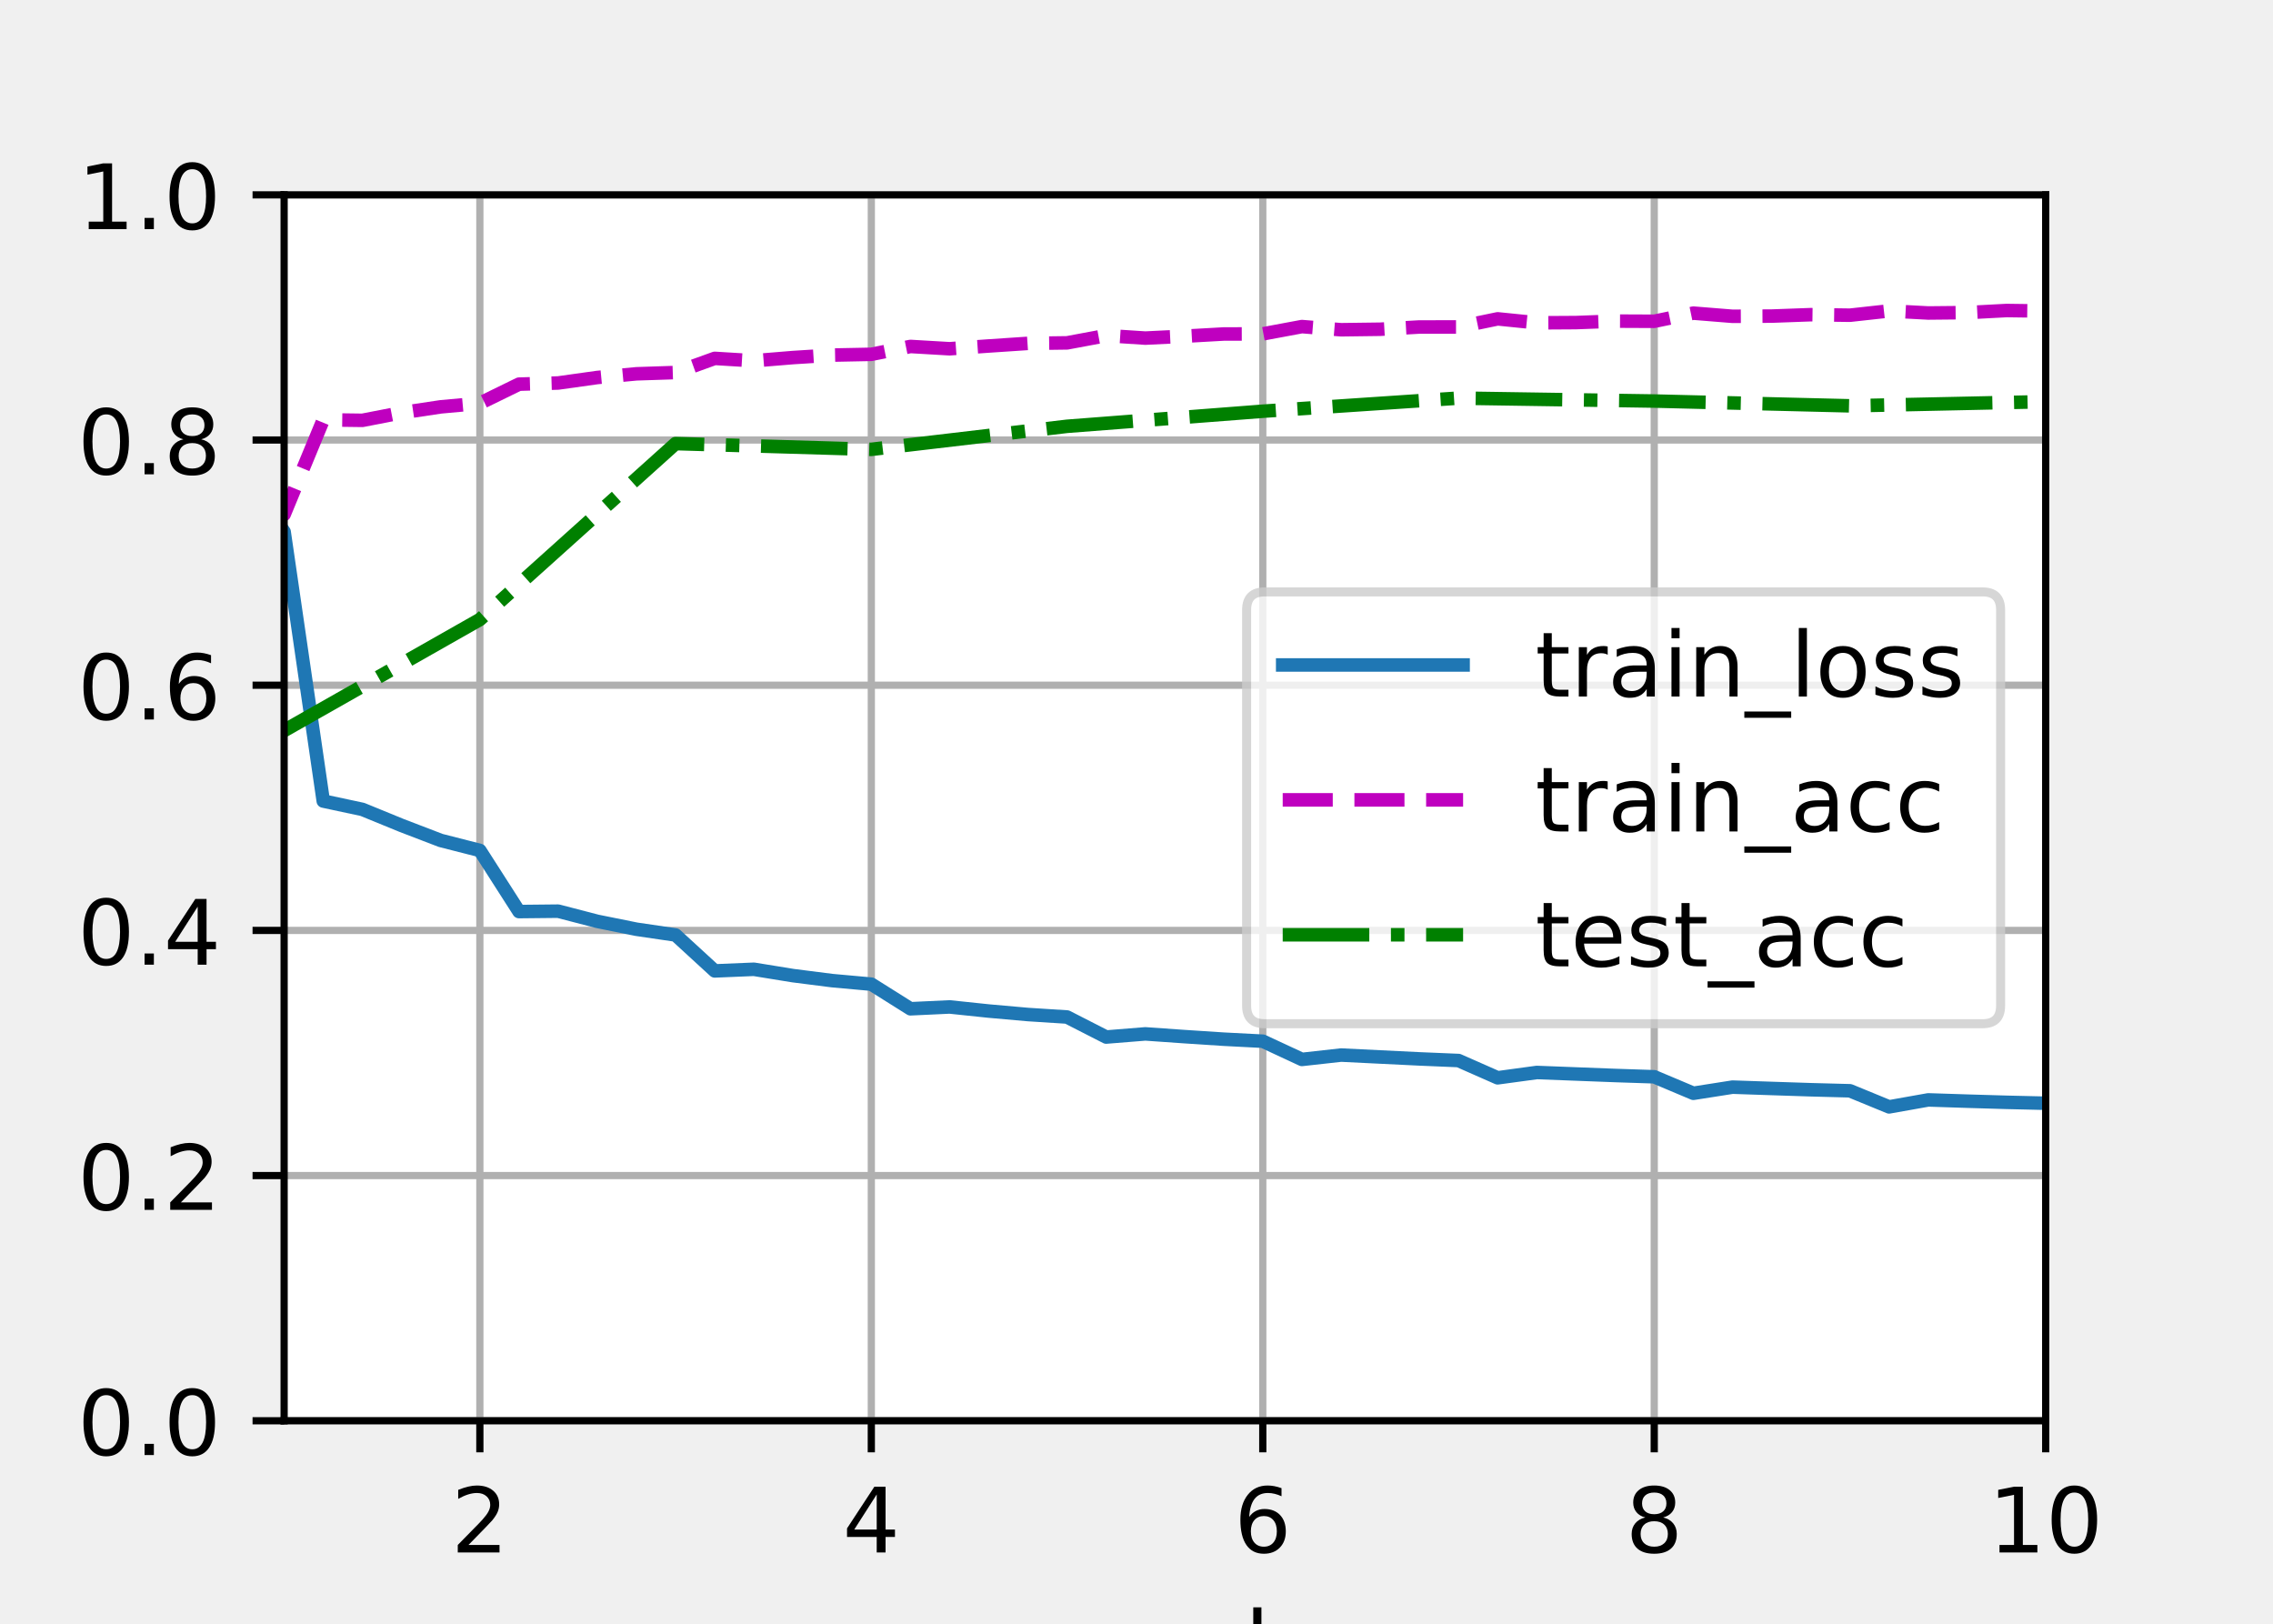
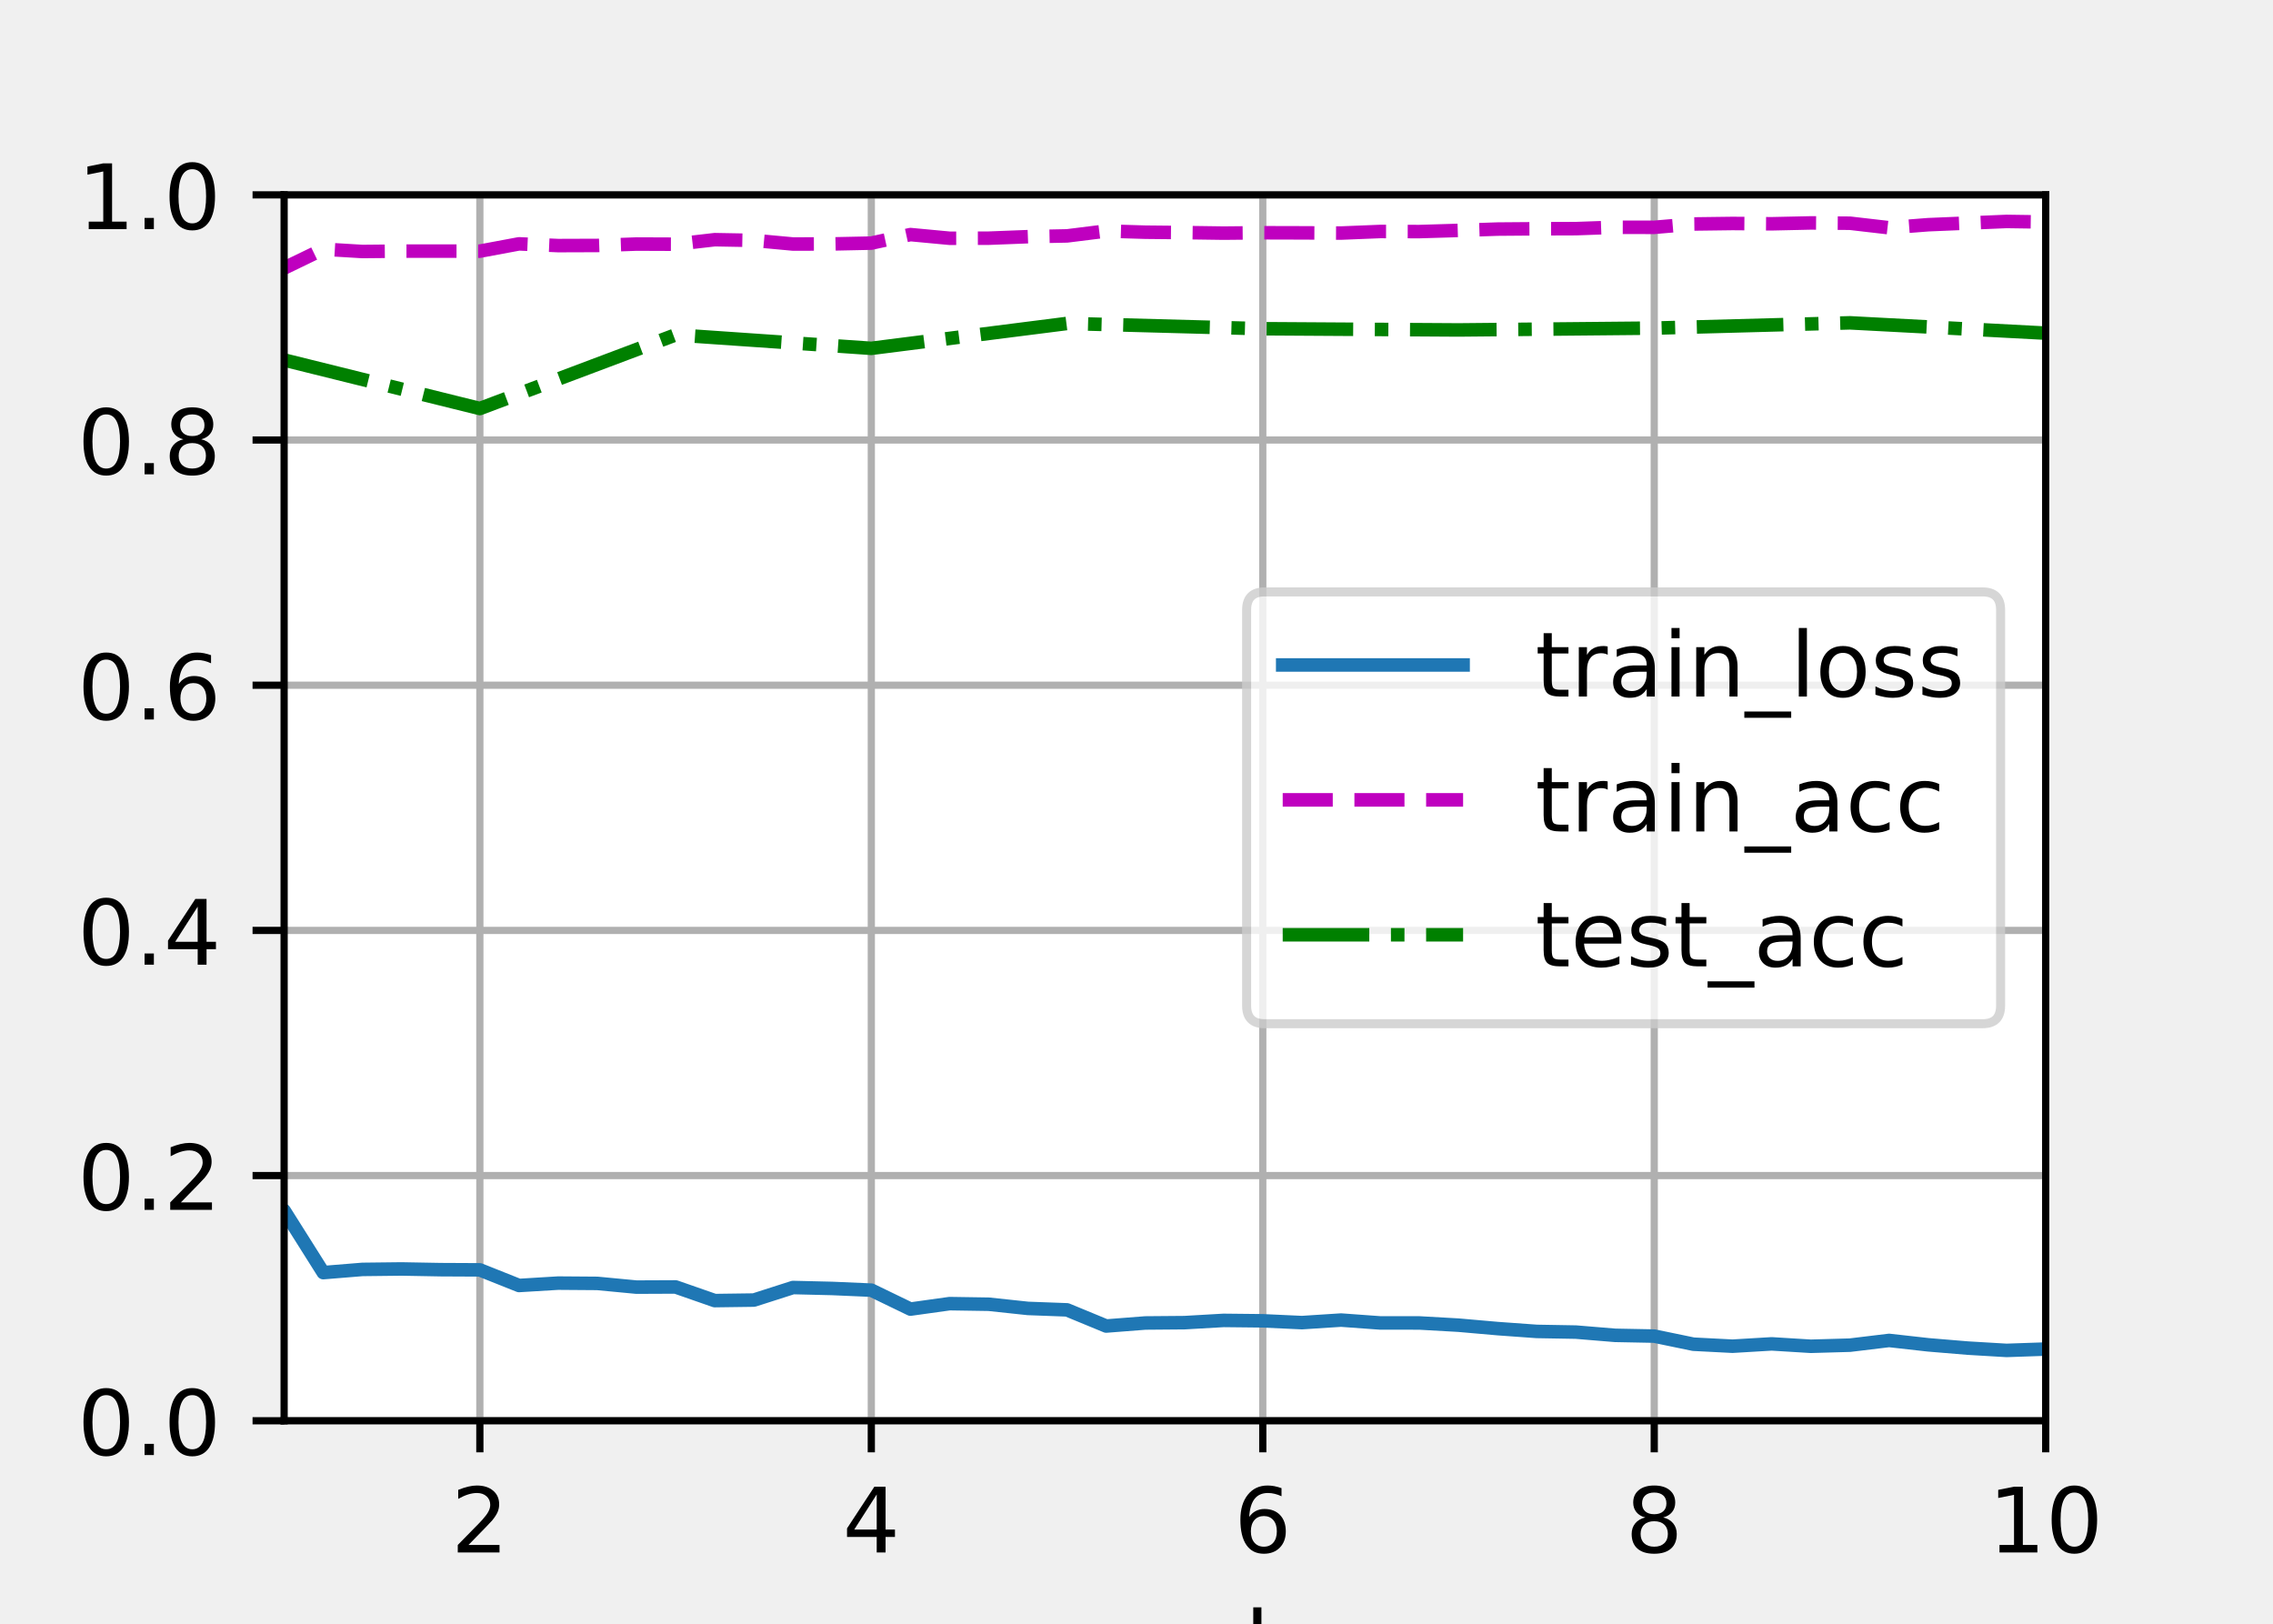
<svg xmlns="http://www.w3.org/2000/svg" xmlns:xlink="http://www.w3.org/1999/xlink" width="252pt" height="180pt" viewBox="0 0 252 180" version="1.1">
  <defs>
    <style type="text/css">*{stroke-linejoin: round; stroke-linecap: butt}</style>
  </defs>
  <g id="figure_1">
    <g id="patch_1">
      <path d="M 0 180  L 252 180  L 252 0  L 0 0  L 0 180  z " style="fill: none" />
    </g>
    <g id="axes_1">
      <g id="patch_2">
        <path d="M 31.5 157.5  L 226.8 157.5  L 226.8 21.6  L 31.5 21.6  z " style="fill: #ffffff" />
      </g>
      <g id="matplotlib.axis_1">
        <g id="xtick_1">
          <g id="line2d_1">
-             <path d="M 53.2 157.5  L 53.2 21.6  " clip-path="url(#pdd5cea46e8)" style="fill: none; stroke: #b0b0b0; stroke-width: 0.8; stroke-linecap: square" />
+             <path d="M 53.2 157.5  L 53.2 21.6  " clip-path="url(#p03894d5464)" style="fill: none; stroke: #b0b0b0; stroke-width: 0.8; stroke-linecap: square" />
          </g>
          <g id="line2d_2">
            <defs>
-               <path id="m8f5b6f05bf" d="M 0 0  L 0 3.5  " style="stroke: #000000; stroke-width: 0.8" />
+               <path id="mb6cc2c362a" d="M 0 0  L 0 3.5  " style="stroke: #000000; stroke-width: 0.8" />
            </defs>
            <g>
-               <use xlink:href="#m8f5b6f05bf" x="53.2" y="157.5" style="stroke: #000000; stroke-width: 0.8" />
+               <use xlink:href="#mb6cc2c362a" x="53.2" y="157.5" style="stroke: #000000; stroke-width: 0.8" />
            </g>
          </g>
          <g id="text_1">
            <g transform="translate(50.01875 172.0984)scale(0.1 -0.1)">
              <defs>
                <path id="DejaVuSans-32" d="M 1228 531  L 3431 531  L 3431 0  L 469 0  L 469 531  Q 828 903 1448 1529  Q 2069 2156 2228 2338  Q 2531 2678 2651 2914  Q 2772 3150 2772 3378  Q 2772 3750 2511 3984  Q 2250 4219 1831 4219  Q 1534 4219 1204 4116  Q 875 4013 500 3803  L 500 4441  Q 881 4594 1212 4672  Q 1544 4750 1819 4750  Q 2544 4750 2975 4387  Q 3406 4025 3406 3419  Q 3406 3131 3298 2873  Q 3191 2616 2906 2266  Q 2828 2175 2409 1742  Q 1991 1309 1228 531  z " transform="scale(0.015625)" />
              </defs>
              <use xlink:href="#DejaVuSans-32" />
            </g>
          </g>
        </g>
        <g id="xtick_2">
          <g id="line2d_3">
-             <path d="M 96.6 157.5  L 96.6 21.6  " clip-path="url(#pdd5cea46e8)" style="fill: none; stroke: #b0b0b0; stroke-width: 0.8; stroke-linecap: square" />
+             <path d="M 96.6 157.5  L 96.6 21.6  " clip-path="url(#p03894d5464)" style="fill: none; stroke: #b0b0b0; stroke-width: 0.8; stroke-linecap: square" />
          </g>
          <g id="line2d_4">
            <g>
-               <use xlink:href="#m8f5b6f05bf" x="96.6" y="157.5" style="stroke: #000000; stroke-width: 0.8" />
+               <use xlink:href="#mb6cc2c362a" x="96.6" y="157.5" style="stroke: #000000; stroke-width: 0.8" />
            </g>
          </g>
          <g id="text_2">
            <g transform="translate(93.41875 172.0984)scale(0.1 -0.1)">
              <defs>
                <path id="DejaVuSans-34" d="M 2419 4116  L 825 1625  L 2419 1625  L 2419 4116  z M 2253 4666  L 3047 4666  L 3047 1625  L 3713 1625  L 3713 1100  L 3047 1100  L 3047 0  L 2419 0  L 2419 1100  L 313 1100  L 313 1709  L 2253 4666  z " transform="scale(0.015625)" />
              </defs>
              <use xlink:href="#DejaVuSans-34" />
            </g>
          </g>
        </g>
        <g id="xtick_3">
          <g id="line2d_5">
-             <path d="M 140 157.5  L 140 21.6  " clip-path="url(#pdd5cea46e8)" style="fill: none; stroke: #b0b0b0; stroke-width: 0.8; stroke-linecap: square" />
+             <path d="M 140 157.5  L 140 21.6  " clip-path="url(#p03894d5464)" style="fill: none; stroke: #b0b0b0; stroke-width: 0.8; stroke-linecap: square" />
          </g>
          <g id="line2d_6">
            <g>
-               <use xlink:href="#m8f5b6f05bf" x="140" y="157.5" style="stroke: #000000; stroke-width: 0.8" />
+               <use xlink:href="#mb6cc2c362a" x="140" y="157.5" style="stroke: #000000; stroke-width: 0.8" />
            </g>
          </g>
          <g id="text_3">
            <g transform="translate(136.8187 172.0984)scale(0.1 -0.1)">
              <defs>
                <path id="DejaVuSans-36" d="M 2113 2584  Q 1688 2584 1439 2293  Q 1191 2003 1191 1497  Q 1191 994 1439 701  Q 1688 409 2113 409  Q 2538 409 2786 701  Q 3034 994 3034 1497  Q 3034 2003 2786 2293  Q 2538 2584 2113 2584  z M 3366 4563  L 3366 3988  Q 3128 4100 2886 4159  Q 2644 4219 2406 4219  Q 1781 4219 1451 3797  Q 1122 3375 1075 2522  Q 1259 2794 1537 2939  Q 1816 3084 2150 3084  Q 2853 3084 3261 2657  Q 3669 2231 3669 1497  Q 3669 778 3244 343  Q 2819 -91 2113 -91  Q 1303 -91 875 529  Q 447 1150 447 2328  Q 447 3434 972 4092  Q 1497 4750 2381 4750  Q 2619 4750 2861 4703  Q 3103 4656 3366 4563  z " transform="scale(0.015625)" />
              </defs>
              <use xlink:href="#DejaVuSans-36" />
            </g>
          </g>
        </g>
        <g id="xtick_4">
          <g id="line2d_7">
-             <path d="M 183.4 157.5  L 183.4 21.6  " clip-path="url(#pdd5cea46e8)" style="fill: none; stroke: #b0b0b0; stroke-width: 0.8; stroke-linecap: square" />
+             <path d="M 183.4 157.5  L 183.4 21.6  " clip-path="url(#p03894d5464)" style="fill: none; stroke: #b0b0b0; stroke-width: 0.8; stroke-linecap: square" />
          </g>
          <g id="line2d_8">
            <g>
-               <use xlink:href="#m8f5b6f05bf" x="183.4" y="157.5" style="stroke: #000000; stroke-width: 0.8" />
+               <use xlink:href="#mb6cc2c362a" x="183.4" y="157.5" style="stroke: #000000; stroke-width: 0.8" />
            </g>
          </g>
          <g id="text_4">
            <g transform="translate(180.2188 172.0984)scale(0.1 -0.1)">
              <defs>
                <path id="DejaVuSans-38" d="M 2034 2216  Q 1584 2216 1326 1975  Q 1069 1734 1069 1313  Q 1069 891 1326 650  Q 1584 409 2034 409  Q 2484 409 2743 651  Q 3003 894 3003 1313  Q 3003 1734 2745 1975  Q 2488 2216 2034 2216  z M 1403 2484  Q 997 2584 770 2862  Q 544 3141 544 3541  Q 544 4100 942 4425  Q 1341 4750 2034 4750  Q 2731 4750 3128 4425  Q 3525 4100 3525 3541  Q 3525 3141 3298 2862  Q 3072 2584 2669 2484  Q 3125 2378 3379 2068  Q 3634 1759 3634 1313  Q 3634 634 3220 271  Q 2806 -91 2034 -91  Q 1263 -91 848 271  Q 434 634 434 1313  Q 434 1759 690 2068  Q 947 2378 1403 2484  z M 1172 3481  Q 1172 3119 1398 2916  Q 1625 2713 2034 2713  Q 2441 2713 2670 2916  Q 2900 3119 2900 3481  Q 2900 3844 2670 4047  Q 2441 4250 2034 4250  Q 1625 4250 1398 4047  Q 1172 3844 1172 3481  z " transform="scale(0.015625)" />
              </defs>
              <use xlink:href="#DejaVuSans-38" />
            </g>
          </g>
        </g>
        <g id="xtick_5">
          <g id="line2d_9">
-             <path d="M 226.8 157.5  L 226.8 21.6  " clip-path="url(#pdd5cea46e8)" style="fill: none; stroke: #b0b0b0; stroke-width: 0.8; stroke-linecap: square" />
+             <path d="M 226.8 157.5  L 226.8 21.6  " clip-path="url(#p03894d5464)" style="fill: none; stroke: #b0b0b0; stroke-width: 0.8; stroke-linecap: square" />
          </g>
          <g id="line2d_10">
            <g>
-               <use xlink:href="#m8f5b6f05bf" x="226.8" y="157.5" style="stroke: #000000; stroke-width: 0.8" />
+               <use xlink:href="#mb6cc2c362a" x="226.8" y="157.5" style="stroke: #000000; stroke-width: 0.8" />
            </g>
          </g>
          <g id="text_5">
            <g transform="translate(220.4375 172.0984)scale(0.1 -0.1)">
              <defs>
                <path id="DejaVuSans-31" d="M 794 531  L 1825 531  L 1825 4091  L 703 3866  L 703 4441  L 1819 4666  L 2450 4666  L 2450 531  L 3481 531  L 3481 0  L 794 0  L 794 531  z " transform="scale(0.015625)" />
                <path id="DejaVuSans-30" d="M 2034 4250  Q 1547 4250 1301 3770  Q 1056 3291 1056 2328  Q 1056 1369 1301 889  Q 1547 409 2034 409  Q 2525 409 2770 889  Q 3016 1369 3016 2328  Q 3016 3291 2770 3770  Q 2525 4250 2034 4250  z M 2034 4750  Q 2819 4750 3233 4129  Q 3647 3509 3647 2328  Q 3647 1150 3233 529  Q 2819 -91 2034 -91  Q 1250 -91 836 529  Q 422 1150 422 2328  Q 422 3509 836 4129  Q 1250 4750 2034 4750  z " transform="scale(0.015625)" />
              </defs>
              <use xlink:href="#DejaVuSans-31" />
              <use xlink:href="#DejaVuSans-30" x="63.623" />
            </g>
          </g>
        </g>
        <g id="text_6">
          <g transform="translate(113.9219 185.7766)scale(0.1 -0.1)">
            <defs>
              <path id="DejaVuSans-65" d="M 3597 1894  L 3597 1613  L 953 1613  Q 991 1019 1311 708  Q 1631 397 2203 397  Q 2534 397 2845 478  Q 3156 559 3463 722  L 3463 178  Q 3153 47 2828 -22  Q 2503 -91 2169 -91  Q 1331 -91 842 396  Q 353 884 353 1716  Q 353 2575 817 3079  Q 1281 3584 2069 3584  Q 2775 3584 3186 3129  Q 3597 2675 3597 1894  z M 3022 2063  Q 3016 2534 2758 2815  Q 2500 3097 2075 3097  Q 1594 3097 1305 2825  Q 1016 2553 972 2059  L 3022 2063  z " transform="scale(0.015625)" />
              <path id="DejaVuSans-70" d="M 1159 525  L 1159 -1331  L 581 -1331  L 581 3500  L 1159 3500  L 1159 2969  Q 1341 3281 1617 3432  Q 1894 3584 2278 3584  Q 2916 3584 3314 3078  Q 3713 2572 3713 1747  Q 3713 922 3314 415  Q 2916 -91 2278 -91  Q 1894 -91 1617 61  Q 1341 213 1159 525  z M 3116 1747  Q 3116 2381 2855 2742  Q 2594 3103 2138 3103  Q 1681 3103 1420 2742  Q 1159 2381 1159 1747  Q 1159 1113 1420 752  Q 1681 391 2138 391  Q 2594 391 2855 752  Q 3116 1113 3116 1747  z " transform="scale(0.015625)" />
              <path id="DejaVuSans-6f" d="M 1959 3097  Q 1497 3097 1228 2736  Q 959 2375 959 1747  Q 959 1119 1226 758  Q 1494 397 1959 397  Q 2419 397 2687 759  Q 2956 1122 2956 1747  Q 2956 2369 2687 2733  Q 2419 3097 1959 3097  z M 1959 3584  Q 2709 3584 3137 3096  Q 3566 2609 3566 1747  Q 3566 888 3137 398  Q 2709 -91 1959 -91  Q 1206 -91 779 398  Q 353 888 353 1747  Q 353 2609 779 3096  Q 1206 3584 1959 3584  z " transform="scale(0.015625)" />
              <path id="DejaVuSans-63" d="M 3122 3366  L 3122 2828  Q 2878 2963 2633 3030  Q 2388 3097 2138 3097  Q 1578 3097 1268 2742  Q 959 2388 959 1747  Q 959 1106 1268 751  Q 1578 397 2138 397  Q 2388 397 2633 464  Q 2878 531 3122 666  L 3122 134  Q 2881 22 2623 -34  Q 2366 -91 2075 -91  Q 1284 -91 818 406  Q 353 903 353 1747  Q 353 2603 823 3093  Q 1294 3584 2113 3584  Q 2378 3584 2631 3529  Q 2884 3475 3122 3366  z " transform="scale(0.015625)" />
              <path id="DejaVuSans-68" d="M 3513 2113  L 3513 0  L 2938 0  L 2938 2094  Q 2938 2591 2744 2837  Q 2550 3084 2163 3084  Q 1697 3084 1428 2787  Q 1159 2491 1159 1978  L 1159 0  L 581 0  L 581 4863  L 1159 4863  L 1159 2956  Q 1366 3272 1645 3428  Q 1925 3584 2291 3584  Q 2894 3584 3203 3211  Q 3513 2838 3513 2113  z " transform="scale(0.015625)" />
            </defs>
            <use xlink:href="#DejaVuSans-65" />
            <use xlink:href="#DejaVuSans-70" x="61.523" />
            <use xlink:href="#DejaVuSans-6f" x="125" />
            <use xlink:href="#DejaVuSans-63" x="186.182" />
            <use xlink:href="#DejaVuSans-68" x="241.162" />
          </g>
        </g>
      </g>
      <g id="matplotlib.axis_2">
        <g id="ytick_1">
          <g id="line2d_11">
-             <path d="M 31.5 157.5  L 226.8 157.5  " clip-path="url(#pdd5cea46e8)" style="fill: none; stroke: #b0b0b0; stroke-width: 0.8; stroke-linecap: square" />
+             <path d="M 31.5 157.5  L 226.8 157.5  " clip-path="url(#p03894d5464)" style="fill: none; stroke: #b0b0b0; stroke-width: 0.8; stroke-linecap: square" />
          </g>
          <g id="line2d_12">
            <defs>
-               <path id="m8386aae852" d="M 0 0  L -3.5 0  " style="stroke: #000000; stroke-width: 0.8" />
+               <path id="m67b9f8b89f" d="M 0 0  L -3.5 0  " style="stroke: #000000; stroke-width: 0.8" />
            </defs>
            <g>
-               <use xlink:href="#m8386aae852" x="31.5" y="157.5" style="stroke: #000000; stroke-width: 0.8" />
+               <use xlink:href="#m67b9f8b89f" x="31.5" y="157.5" style="stroke: #000000; stroke-width: 0.8" />
            </g>
          </g>
          <g id="text_7">
            <g transform="translate(8.596875 161.2992)scale(0.1 -0.1)">
              <defs>
                <path id="DejaVuSans-2e" d="M 684 794  L 1344 794  L 1344 0  L 684 0  L 684 794  z " transform="scale(0.015625)" />
              </defs>
              <use xlink:href="#DejaVuSans-30" />
              <use xlink:href="#DejaVuSans-2e" x="63.623" />
              <use xlink:href="#DejaVuSans-30" x="95.41" />
            </g>
          </g>
        </g>
        <g id="ytick_2">
          <g id="line2d_13">
-             <path d="M 31.5 130.32  L 226.8 130.32  " clip-path="url(#pdd5cea46e8)" style="fill: none; stroke: #b0b0b0; stroke-width: 0.8; stroke-linecap: square" />
+             <path d="M 31.5 130.32  L 226.8 130.32  " clip-path="url(#p03894d5464)" style="fill: none; stroke: #b0b0b0; stroke-width: 0.8; stroke-linecap: square" />
          </g>
          <g id="line2d_14">
            <g>
-               <use xlink:href="#m8386aae852" x="31.5" y="130.32" style="stroke: #000000; stroke-width: 0.8" />
+               <use xlink:href="#m67b9f8b89f" x="31.5" y="130.32" style="stroke: #000000; stroke-width: 0.8" />
            </g>
          </g>
          <g id="text_8">
            <g transform="translate(8.596875 134.1192)scale(0.1 -0.1)">
              <use xlink:href="#DejaVuSans-30" />
              <use xlink:href="#DejaVuSans-2e" x="63.623" />
              <use xlink:href="#DejaVuSans-32" x="95.41" />
            </g>
          </g>
        </g>
        <g id="ytick_3">
          <g id="line2d_15">
-             <path d="M 31.5 103.14  L 226.8 103.14  " clip-path="url(#pdd5cea46e8)" style="fill: none; stroke: #b0b0b0; stroke-width: 0.8; stroke-linecap: square" />
+             <path d="M 31.5 103.14  L 226.8 103.14  " clip-path="url(#p03894d5464)" style="fill: none; stroke: #b0b0b0; stroke-width: 0.8; stroke-linecap: square" />
          </g>
          <g id="line2d_16">
            <g>
-               <use xlink:href="#m8386aae852" x="31.5" y="103.14" style="stroke: #000000; stroke-width: 0.8" />
+               <use xlink:href="#m67b9f8b89f" x="31.5" y="103.14" style="stroke: #000000; stroke-width: 0.8" />
            </g>
          </g>
          <g id="text_9">
            <g transform="translate(8.596875 106.9392)scale(0.1 -0.1)">
              <use xlink:href="#DejaVuSans-30" />
              <use xlink:href="#DejaVuSans-2e" x="63.623" />
              <use xlink:href="#DejaVuSans-34" x="95.41" />
            </g>
          </g>
        </g>
        <g id="ytick_4">
          <g id="line2d_17">
-             <path d="M 31.5 75.96  L 226.8 75.96  " clip-path="url(#pdd5cea46e8)" style="fill: none; stroke: #b0b0b0; stroke-width: 0.8; stroke-linecap: square" />
+             <path d="M 31.5 75.96  L 226.8 75.96  " clip-path="url(#p03894d5464)" style="fill: none; stroke: #b0b0b0; stroke-width: 0.8; stroke-linecap: square" />
          </g>
          <g id="line2d_18">
            <g>
-               <use xlink:href="#m8386aae852" x="31.5" y="75.96" style="stroke: #000000; stroke-width: 0.8" />
+               <use xlink:href="#m67b9f8b89f" x="31.5" y="75.96" style="stroke: #000000; stroke-width: 0.8" />
            </g>
          </g>
          <g id="text_10">
            <g transform="translate(8.596875 79.75922)scale(0.1 -0.1)">
              <use xlink:href="#DejaVuSans-30" />
              <use xlink:href="#DejaVuSans-2e" x="63.623" />
              <use xlink:href="#DejaVuSans-36" x="95.41" />
            </g>
          </g>
        </g>
        <g id="ytick_5">
          <g id="line2d_19">
-             <path d="M 31.5 48.78  L 226.8 48.78  " clip-path="url(#pdd5cea46e8)" style="fill: none; stroke: #b0b0b0; stroke-width: 0.8; stroke-linecap: square" />
+             <path d="M 31.5 48.78  L 226.8 48.78  " clip-path="url(#p03894d5464)" style="fill: none; stroke: #b0b0b0; stroke-width: 0.8; stroke-linecap: square" />
          </g>
          <g id="line2d_20">
            <g>
-               <use xlink:href="#m8386aae852" x="31.5" y="48.78" style="stroke: #000000; stroke-width: 0.8" />
+               <use xlink:href="#m67b9f8b89f" x="31.5" y="48.78" style="stroke: #000000; stroke-width: 0.8" />
            </g>
          </g>
          <g id="text_11">
            <g transform="translate(8.596875 52.57922)scale(0.1 -0.1)">
              <use xlink:href="#DejaVuSans-30" />
              <use xlink:href="#DejaVuSans-2e" x="63.623" />
              <use xlink:href="#DejaVuSans-38" x="95.41" />
            </g>
          </g>
        </g>
        <g id="ytick_6">
          <g id="line2d_21">
-             <path d="M 31.5 21.6  L 226.8 21.6  " clip-path="url(#pdd5cea46e8)" style="fill: none; stroke: #b0b0b0; stroke-width: 0.8; stroke-linecap: square" />
+             <path d="M 31.5 21.6  L 226.8 21.6  " clip-path="url(#p03894d5464)" style="fill: none; stroke: #b0b0b0; stroke-width: 0.8; stroke-linecap: square" />
          </g>
          <g id="line2d_22">
            <g>
-               <use xlink:href="#m8386aae852" x="31.5" y="21.6" style="stroke: #000000; stroke-width: 0.8" />
+               <use xlink:href="#m67b9f8b89f" x="31.5" y="21.6" style="stroke: #000000; stroke-width: 0.8" />
            </g>
          </g>
          <g id="text_12">
            <g transform="translate(8.596875 25.39922)scale(0.1 -0.1)">
              <use xlink:href="#DejaVuSans-31" />
              <use xlink:href="#DejaVuSans-2e" x="63.623" />
              <use xlink:href="#DejaVuSans-30" x="95.41" />
            </g>
          </g>
        </g>
      </g>
      <g id="line2d_23">
-         <path d="M 14.14 -0.82  L 18.48 28.335  L 22.82 42.729  L 27.16 52.592  L 31.5 58.955  L 35.84 88.799  L 40.18 89.727  L 44.52 91.503  L 48.86 93.167  L 53.2 94.275  L 57.54 101.052  L 61.88 101.007  L 66.22 102.135  L 70.56 103.011  L 74.9 103.648  L 79.24 107.63  L 83.58 107.45  L 87.92 108.154  L 92.26 108.707  L 96.6 109.099  L 100.94 111.828  L 105.28 111.625  L 109.62 112.08  L 113.96 112.465  L 118.3 112.742  L 122.64 114.961  L 126.98 114.612  L 131.32 114.916  L 135.66 115.199  L 140 115.423  L 144.34 117.442  L 148.68 116.959  L 153.02 117.172  L 157.36 117.384  L 161.7 117.566  L 166.04 119.48  L 170.38 118.89  L 174.72 119.057  L 179.06 119.223  L 183.4 119.366  L 187.74 121.195  L 192.08 120.515  L 196.42 120.662  L 200.76 120.804  L 205.1 120.919  L 209.44 122.702  L 213.78 121.93  L 218.12 122.07  L 222.46 122.198  L 226.8 122.299  " clip-path="url(#pdd5cea46e8)" style="fill: none; stroke: #1f77b4; stroke-width: 1.5; stroke-linecap: square" />
+         <path d="M 14.14 119.795  L 18.48 127.687  L 22.82 130.888  L 27.16 133.029  L 31.5 134.191  L 35.84 141.075  L 40.18 140.721  L 44.52 140.671  L 48.86 140.75  L 53.2 140.771  L 57.54 142.502  L 61.88 142.239  L 66.22 142.271  L 70.56 142.684  L 74.9 142.665  L 79.24 144.178  L 83.58 144.119  L 87.92 142.728  L 92.26 142.832  L 96.6 143.02  L 100.94 145.12  L 105.28 144.515  L 109.62 144.582  L 113.96 145.044  L 118.3 145.205  L 122.64 146.997  L 126.98 146.659  L 131.32 146.623  L 135.66 146.373  L 140 146.419  L 144.34 146.619  L 148.68 146.338  L 153.02 146.654  L 157.36 146.657  L 161.7 146.902  L 166.04 147.282  L 170.38 147.595  L 174.72 147.671  L 179.06 148.029  L 183.4 148.113  L 187.74 149.011  L 192.08 149.234  L 196.42 148.975  L 200.76 149.242  L 205.1 149.118  L 209.44 148.594  L 213.78 149.08  L 218.12 149.442  L 222.46 149.699  L 226.8 149.55  " clip-path="url(#p03894d5464)" style="fill: none; stroke: #1f77b4; stroke-width: 1.5; stroke-linecap: square" />
      </g>
      <g id="line2d_24">
-         <path d="M 14.14 75.77  L 18.48 67.248  L 22.82 62.597  L 27.16 59.175  L 31.5 57.031  L 35.84 46.539  L 40.18 46.596  L 44.52 45.752  L 48.86 45.102  L 53.2 44.708  L 57.54 42.586  L 61.88 42.456  L 66.22 41.848  L 70.56 41.439  L 74.9 41.296  L 79.24 39.728  L 83.58 39.994  L 87.92 39.638  L 92.26 39.364  L 96.6 39.278  L 100.94 38.407  L 105.28 38.661  L 109.62 38.354  L 113.96 38.065  L 118.3 38.008  L 122.64 37.198  L 126.98 37.481  L 131.32 37.27  L 135.66 37.026  L 140 37.013  L 144.34 36.204  L 148.68 36.554  L 153.02 36.498  L 157.36 36.249  L 161.7 36.248  L 166.04 35.346  L 170.38 35.786  L 174.72 35.76  L 179.06 35.597  L 183.4 35.616  L 187.74 34.713  L 192.08 35.063  L 196.42 35.041  L 200.76 34.883  L 205.1 34.943  L 209.44 34.465  L 213.78 34.696  L 218.12 34.653  L 222.46 34.423  L 226.8 34.481  " clip-path="url(#pdd5cea46e8)" style="fill: none; stroke-dasharray: 5.55,2.4; stroke-dashoffset: 0; stroke: #bf00bf; stroke-width: 1.5" />
+         <path d="M 14.14 32.85  L 18.48 31.251  L 22.82 30.474  L 27.16 30.02  L 31.5 29.718  L 35.84 27.62  L 40.18 27.88  L 44.52 27.839  L 48.86 27.838  L 53.2 27.842  L 57.54 27.033  L 61.88 27.225  L 66.22 27.21  L 70.56 27.055  L 74.9 27.072  L 79.24 26.57  L 83.58 26.649  L 87.92 27.052  L 92.26 27.041  L 96.6 26.95  L 100.94 26.005  L 105.28 26.412  L 109.62 26.404  L 113.96 26.237  L 118.3 26.15  L 122.64 25.61  L 126.98 25.74  L 131.32 25.783  L 135.66 25.844  L 140 25.802  L 144.34 25.813  L 148.68 25.836  L 153.02 25.662  L 157.36 25.672  L 161.7 25.543  L 166.04 25.395  L 170.38 25.361  L 174.72 25.346  L 179.06 25.192  L 183.4 25.201  L 187.74 24.83  L 192.08 24.774  L 196.42 24.808  L 200.76 24.712  L 205.1 24.746  L 209.44 25.248  L 213.78 24.909  L 218.12 24.729  L 222.46 24.548  L 226.8 24.61  " clip-path="url(#p03894d5464)" style="fill: none; stroke-dasharray: 5.55,2.4; stroke-dashoffset: 0; stroke: #bf00bf; stroke-width: 1.5" />
      </g>
      <g id="line2d_25">
-         <path d="M 31.5 80.988  L 53.2 68.676  L 74.9 49.174  L 96.6 49.813  L 118.3 47.258  L 140 45.586  L 161.7 44.132  L 183.4 44.458  L 205.1 44.988  L 226.8 44.526  " clip-path="url(#pdd5cea46e8)" style="fill: none; stroke-dasharray: 9.6,2.4,1.5,2.4; stroke-dashoffset: 0; stroke: #008000; stroke-width: 1.5" />
+         <path d="M 31.5 39.906  L 53.2 45.287  L 74.9 37.12  L 96.6 38.615  L 118.3 35.856  L 140 36.44  L 161.7 36.576  L 183.4 36.372  L 205.1 35.788  L 226.8 36.93  " clip-path="url(#p03894d5464)" style="fill: none; stroke-dasharray: 9.6,2.4,1.5,2.4; stroke-dashoffset: 0; stroke: #008000; stroke-width: 1.5" />
      </g>
      <g id="patch_3">
        <path d="M 31.5 157.5  L 31.5 21.6  " style="fill: none; stroke: #000000; stroke-width: 0.8; stroke-linejoin: miter; stroke-linecap: square" />
      </g>
      <g id="patch_4">
        <path d="M 226.8 157.5  L 226.8 21.6  " style="fill: none; stroke: #000000; stroke-width: 0.8; stroke-linejoin: miter; stroke-linecap: square" />
      </g>
      <g id="patch_5">
        <path d="M 31.5 157.5  L 226.8 157.5  " style="fill: none; stroke: #000000; stroke-width: 0.8; stroke-linejoin: miter; stroke-linecap: square" />
      </g>
      <g id="patch_6">
        <path d="M 31.5 21.6  L 226.8 21.6  " style="fill: none; stroke: #000000; stroke-width: 0.8; stroke-linejoin: miter; stroke-linecap: square" />
      </g>
      <g id="legend_1">
        <g id="patch_7">
          <path d="M 140.209 113.484  L 219.8 113.484  Q 221.8 113.484 221.8 111.484  L 221.8 67.616  Q 221.8 65.616 219.8 65.616  L 140.209 65.616  Q 138.209 65.616 138.209 67.616  L 138.209 111.484  Q 138.209 113.484 140.209 113.484  z " style="fill: #ffffff; opacity: 0.8; stroke: #cccccc; stroke-linejoin: miter" />
        </g>
        <g id="line2d_26">
          <path d="M 142.209 73.714  L 152.209 73.714  L 162.209 73.714  " style="fill: none; stroke: #1f77b4; stroke-width: 1.5; stroke-linecap: square" />
        </g>
        <g id="text_13">
          <g transform="translate(170.2094 77.21406)scale(0.1 -0.1)">
            <defs>
              <path id="DejaVuSans-74" d="M 1172 4494  L 1172 3500  L 2356 3500  L 2356 3053  L 1172 3053  L 1172 1153  Q 1172 725 1289 603  Q 1406 481 1766 481  L 2356 481  L 2356 0  L 1766 0  Q 1100 0 847 248  Q 594 497 594 1153  L 594 3053  L 172 3053  L 172 3500  L 594 3500  L 594 4494  L 1172 4494  z " transform="scale(0.015625)" />
              <path id="DejaVuSans-72" d="M 2631 2963  Q 2534 3019 2420 3045  Q 2306 3072 2169 3072  Q 1681 3072 1420 2755  Q 1159 2438 1159 1844  L 1159 0  L 581 0  L 581 3500  L 1159 3500  L 1159 2956  Q 1341 3275 1631 3429  Q 1922 3584 2338 3584  Q 2397 3584 2469 3576  Q 2541 3569 2628 3553  L 2631 2963  z " transform="scale(0.015625)" />
              <path id="DejaVuSans-61" d="M 2194 1759  Q 1497 1759 1228 1600  Q 959 1441 959 1056  Q 959 750 1161 570  Q 1363 391 1709 391  Q 2188 391 2477 730  Q 2766 1069 2766 1631  L 2766 1759  L 2194 1759  z M 3341 1997  L 3341 0  L 2766 0  L 2766 531  Q 2569 213 2275 61  Q 1981 -91 1556 -91  Q 1019 -91 701 211  Q 384 513 384 1019  Q 384 1609 779 1909  Q 1175 2209 1959 2209  L 2766 2209  L 2766 2266  Q 2766 2663 2505 2880  Q 2244 3097 1772 3097  Q 1472 3097 1187 3025  Q 903 2953 641 2809  L 641 3341  Q 956 3463 1253 3523  Q 1550 3584 1831 3584  Q 2591 3584 2966 3190  Q 3341 2797 3341 1997  z " transform="scale(0.015625)" />
              <path id="DejaVuSans-69" d="M 603 3500  L 1178 3500  L 1178 0  L 603 0  L 603 3500  z M 603 4863  L 1178 4863  L 1178 4134  L 603 4134  L 603 4863  z " transform="scale(0.015625)" />
              <path id="DejaVuSans-6e" d="M 3513 2113  L 3513 0  L 2938 0  L 2938 2094  Q 2938 2591 2744 2837  Q 2550 3084 2163 3084  Q 1697 3084 1428 2787  Q 1159 2491 1159 1978  L 1159 0  L 581 0  L 581 3500  L 1159 3500  L 1159 2956  Q 1366 3272 1645 3428  Q 1925 3584 2291 3584  Q 2894 3584 3203 3211  Q 3513 2838 3513 2113  z " transform="scale(0.015625)" />
              <path id="DejaVuSans-5f" d="M 3263 -1063  L 3263 -1509  L -63 -1509  L -63 -1063  L 3263 -1063  z " transform="scale(0.015625)" />
              <path id="DejaVuSans-6c" d="M 603 4863  L 1178 4863  L 1178 0  L 603 0  L 603 4863  z " transform="scale(0.015625)" />
              <path id="DejaVuSans-73" d="M 2834 3397  L 2834 2853  Q 2591 2978 2328 3040  Q 2066 3103 1784 3103  Q 1356 3103 1142 2972  Q 928 2841 928 2578  Q 928 2378 1081 2264  Q 1234 2150 1697 2047  L 1894 2003  Q 2506 1872 2764 1633  Q 3022 1394 3022 966  Q 3022 478 2636 193  Q 2250 -91 1575 -91  Q 1294 -91 989 -36  Q 684 19 347 128  L 347 722  Q 666 556 975 473  Q 1284 391 1588 391  Q 1994 391 2212 530  Q 2431 669 2431 922  Q 2431 1156 2273 1281  Q 2116 1406 1581 1522  L 1381 1569  Q 847 1681 609 1914  Q 372 2147 372 2553  Q 372 3047 722 3315  Q 1072 3584 1716 3584  Q 2034 3584 2315 3537  Q 2597 3491 2834 3397  z " transform="scale(0.015625)" />
            </defs>
            <use xlink:href="#DejaVuSans-74" />
            <use xlink:href="#DejaVuSans-72" x="39.209" />
            <use xlink:href="#DejaVuSans-61" x="80.322" />
            <use xlink:href="#DejaVuSans-69" x="141.602" />
            <use xlink:href="#DejaVuSans-6e" x="169.385" />
            <use xlink:href="#DejaVuSans-5f" x="232.764" />
            <use xlink:href="#DejaVuSans-6c" x="282.764" />
            <use xlink:href="#DejaVuSans-6f" x="310.547" />
            <use xlink:href="#DejaVuSans-73" x="371.729" />
            <use xlink:href="#DejaVuSans-73" x="423.828" />
          </g>
        </g>
        <g id="line2d_27">
          <path d="M 142.209 88.67  L 152.209 88.67  L 162.209 88.67  " style="fill: none; stroke-dasharray: 5.55,2.4; stroke-dashoffset: 0; stroke: #bf00bf; stroke-width: 1.5" />
        </g>
        <g id="text_14">
          <g transform="translate(170.2094 92.17031)scale(0.1 -0.1)">
            <use xlink:href="#DejaVuSans-74" />
            <use xlink:href="#DejaVuSans-72" x="39.209" />
            <use xlink:href="#DejaVuSans-61" x="80.322" />
            <use xlink:href="#DejaVuSans-69" x="141.602" />
            <use xlink:href="#DejaVuSans-6e" x="169.385" />
            <use xlink:href="#DejaVuSans-5f" x="232.764" />
            <use xlink:href="#DejaVuSans-61" x="282.764" />
            <use xlink:href="#DejaVuSans-63" x="344.043" />
            <use xlink:href="#DejaVuSans-63" x="399.023" />
          </g>
        </g>
        <g id="line2d_28">
          <path d="M 142.209 103.627  L 152.209 103.627  L 162.209 103.627  " style="fill: none; stroke-dasharray: 9.6,2.4,1.5,2.4; stroke-dashoffset: 0; stroke: #008000; stroke-width: 1.5" />
        </g>
        <g id="text_15">
          <g transform="translate(170.2094 107.1266)scale(0.1 -0.1)">
            <use xlink:href="#DejaVuSans-74" />
            <use xlink:href="#DejaVuSans-65" x="39.209" />
            <use xlink:href="#DejaVuSans-73" x="100.732" />
            <use xlink:href="#DejaVuSans-74" x="152.832" />
            <use xlink:href="#DejaVuSans-5f" x="192.041" />
            <use xlink:href="#DejaVuSans-61" x="242.041" />
            <use xlink:href="#DejaVuSans-63" x="303.32" />
            <use xlink:href="#DejaVuSans-63" x="358.301" />
          </g>
        </g>
      </g>
    </g>
  </g>
  <defs>
-     <clipPath id="pdd5cea46e8">
+     <clipPath id="p03894d5464">
      <rect x="31.5" y="21.6" width="195.3" height="135.9" />
    </clipPath>
  </defs>
</svg>
